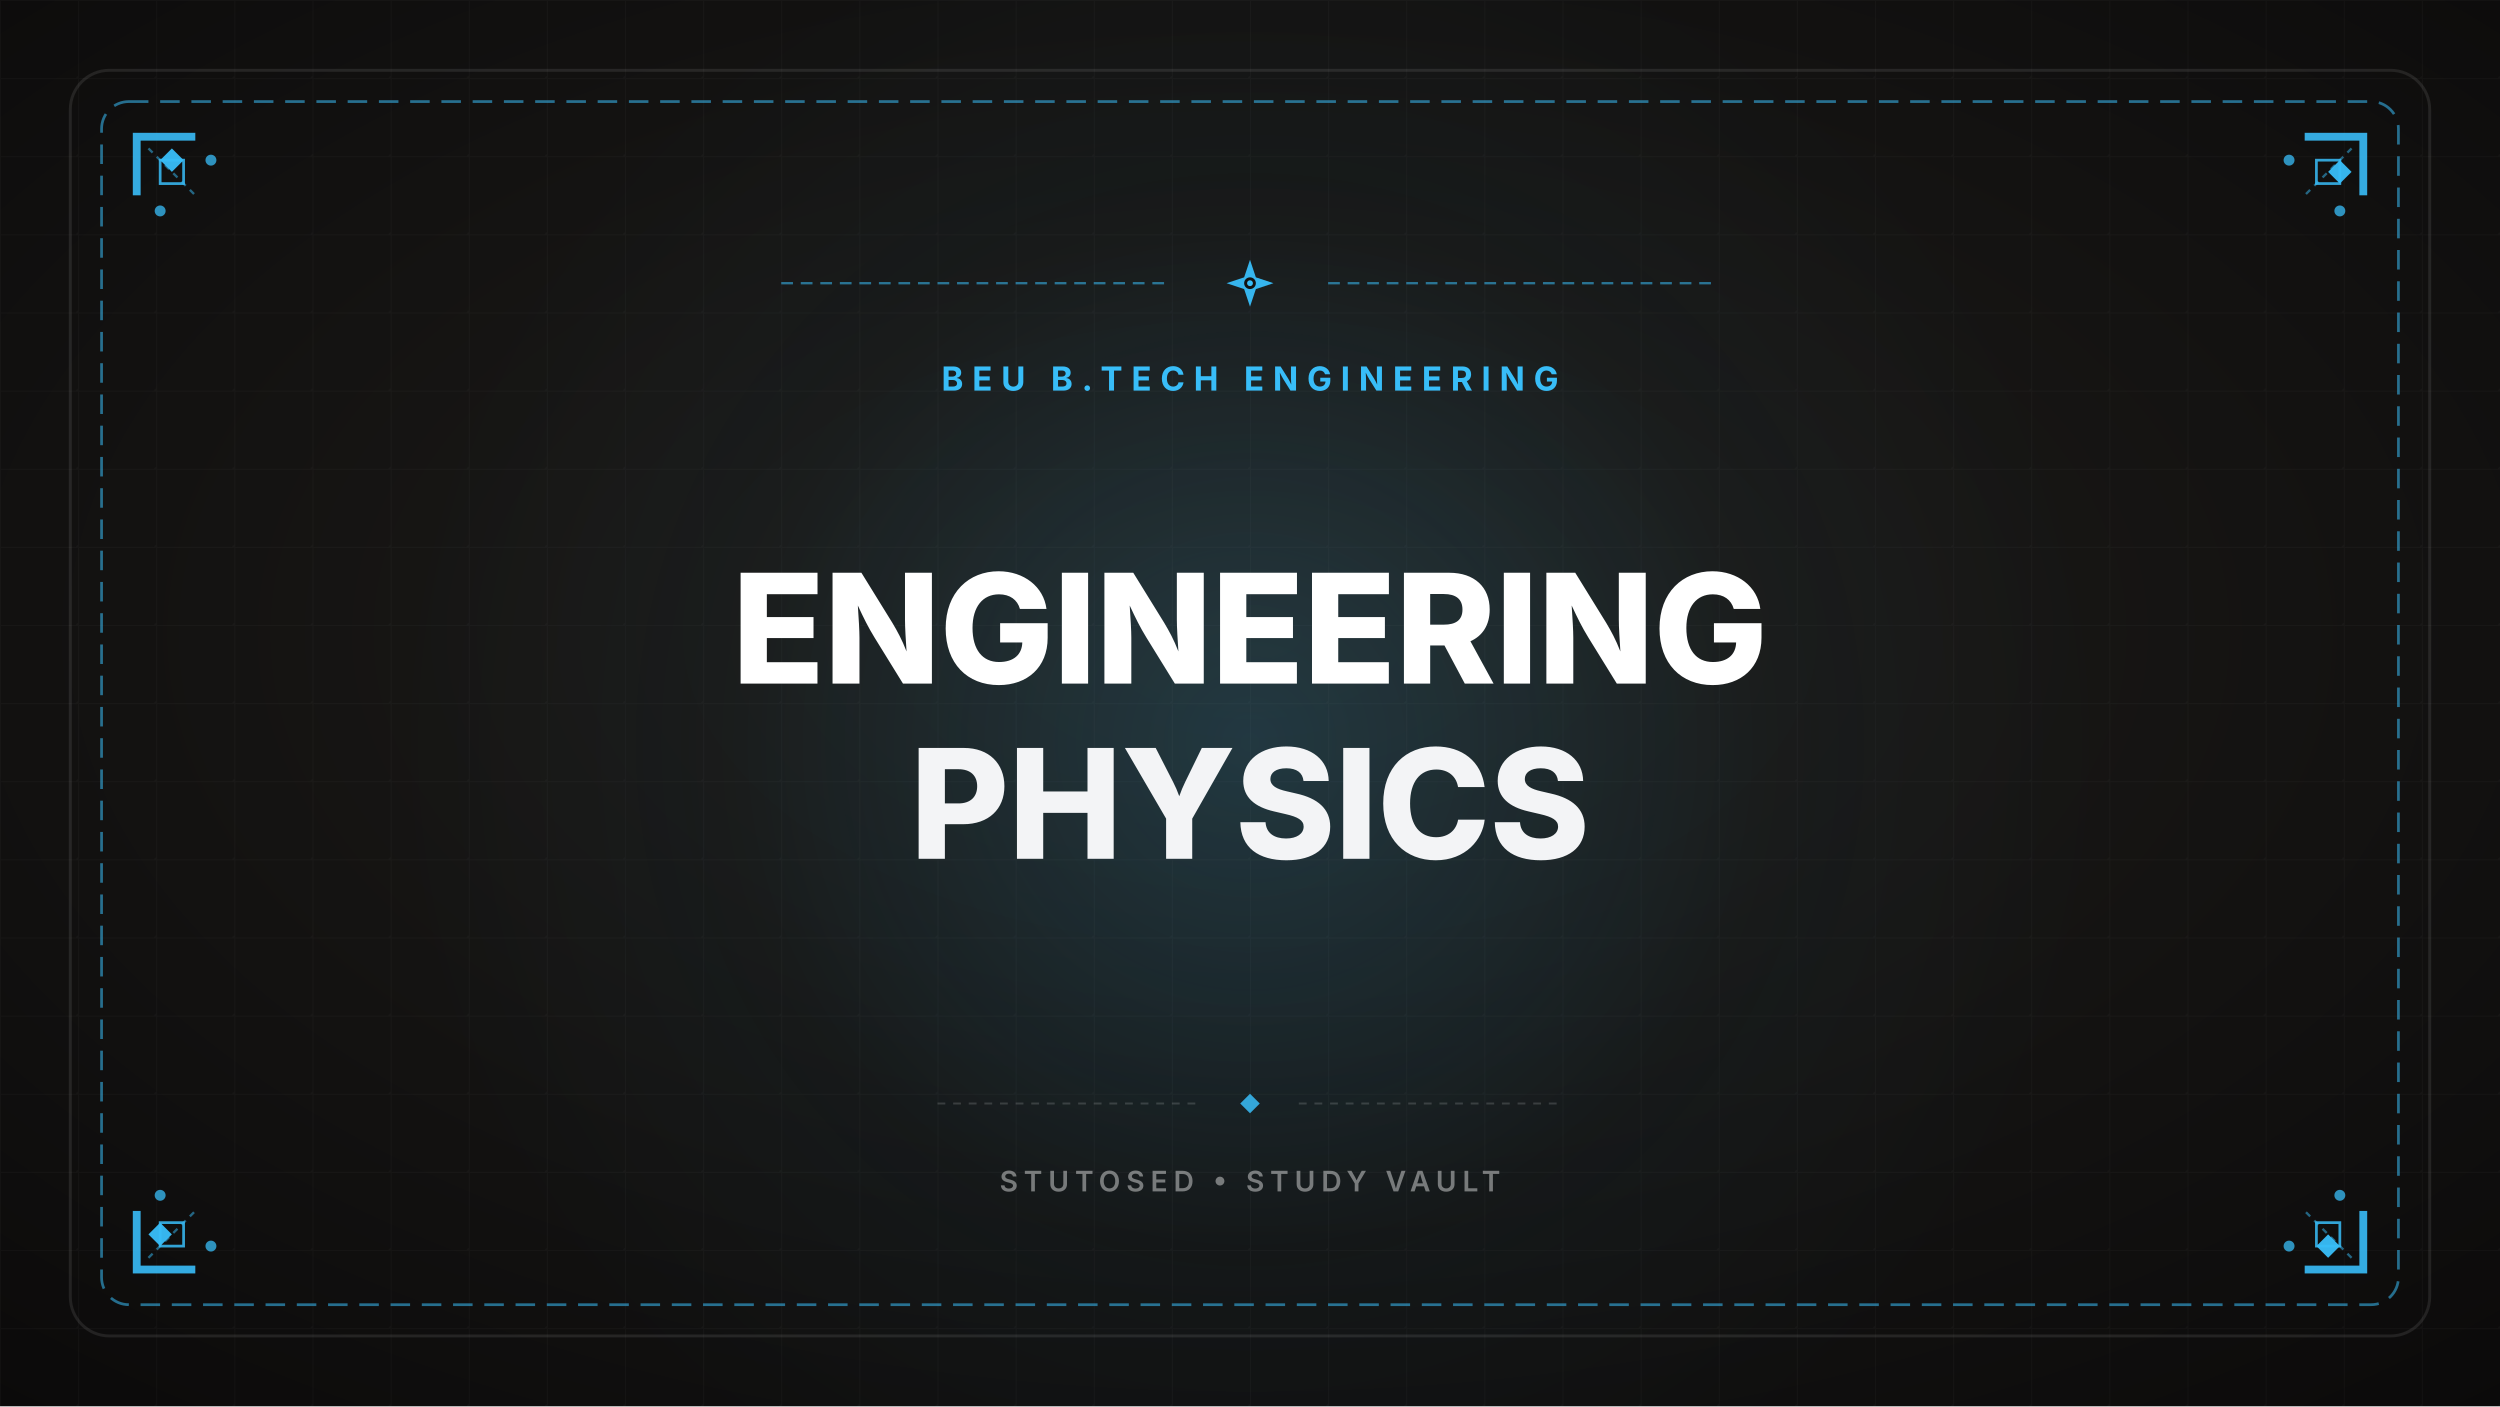
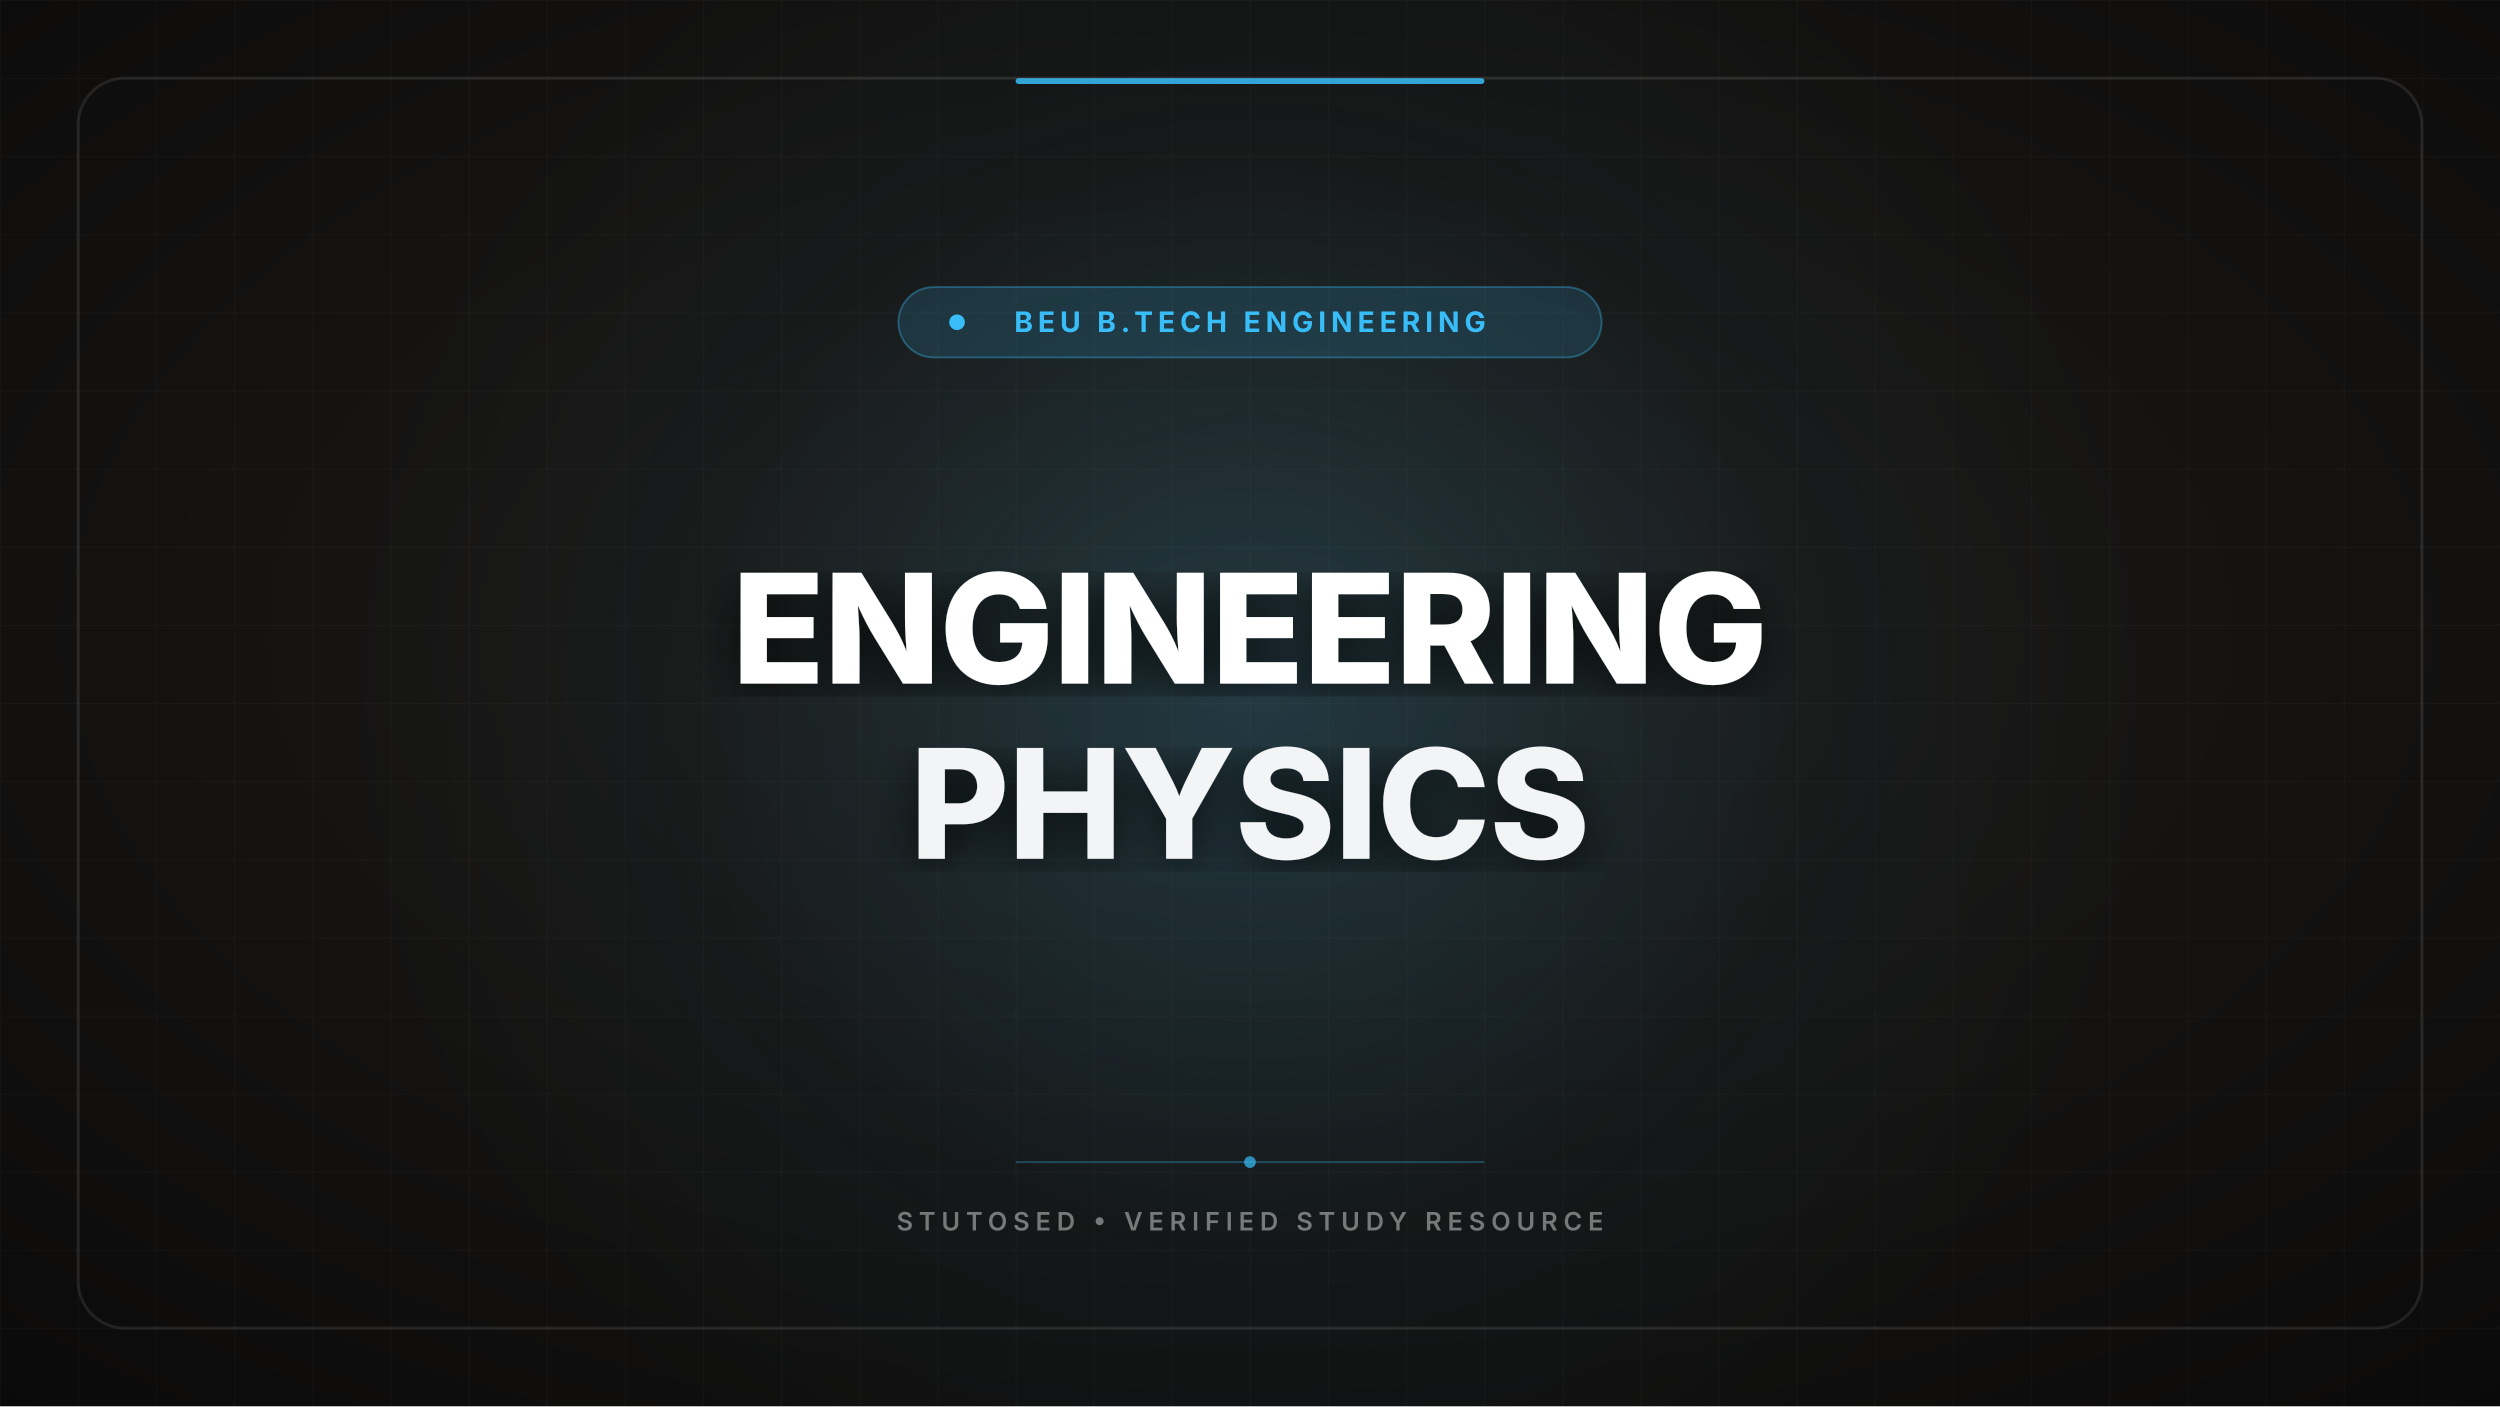
<svg xmlns="http://www.w3.org/2000/svg" viewBox="0 0 1280 720" width="1280" height="720">
  <defs>
    <radialGradient id="bg-grad" cx="50%" cy="45%" r="75%">
      <stop offset="0%" stop-color="#1f1d1a" />
      <stop offset="60%" stop-color="#131211" />
      <stop offset="100%" stop-color="#0b0a0a" />
    </radialGradient>
    <radialGradient id="accent-glow-rad" cx="50%" cy="50%" r="50%">
      <stop offset="0%" stop-color="#38bdf8" stop-opacity="0.18" />
      <stop offset="60%" stop-color="#38bdf8" stop-opacity="0.03" />
      <stop offset="100%" stop-color="#38bdf8" stop-opacity="0" />
    </radialGradient>
+     <filter id="shadow" x="-10%" y="-10%" width="120%" height="120%">
+       <feDropShadow dx="0" dy="6" stdDeviation="12" flood-color="#000000" flood-opacity="0.75" />
+     </filter>
    <pattern id="grid-pattern" width="40" height="40" patternUnits="userSpaceOnUse">
      <path d="M 40 0 L 0 0 0 40" fill="none" stroke="rgba(255,255,255,0.025)" stroke-width="1" />
      <circle cx="40" cy="40" r="1" fill="rgba(255,255,255,0.025)" />
    </pattern>
  </defs>
  <rect width="1280" height="720" fill="url(#bg-grad)" />
  <rect width="1280" height="720" fill="url(#grid-pattern)" />
-   <circle cx="640" cy="380" r="440" fill="url(#accent-glow-rad)" />
-   <rect x="36" y="36" width="1208" height="648" rx="20" fill="none" stroke="rgba(255,255,255,0.09)" stroke-width="1.5" />
-   <rect x="52" y="52" width="1176" height="616" rx="14" fill="none" stroke="#38bdf8" stroke-width="1.4" stroke-dasharray="10 6" opacity="0.55" />
-   <g transform="translate(68, 68) rotate(0)">
-     <path d="M 0 0 L 32 0 L 32 4 L 4 4 L 4 32 L 0 32 Z" fill="#38bdf8" opacity="0.9" />
-     <polygon points="14,14 26,14 26,26 14,26" fill="none" stroke="#38bdf8" stroke-width="1.4" opacity="0.85" />
-     <polygon points="20,8 26,14 20,20 14,14" fill="#38bdf8" opacity="0.95" />
-     <circle cx="40" cy="14" r="2.8" fill="#38bdf8" opacity="0.75" />
-     <circle cx="14" cy="40" r="2.8" fill="#38bdf8" opacity="0.75" />
-     <line x1="8" y1="8" x2="32" y2="32" stroke="#38bdf8" stroke-width="1.2" opacity="0.5" stroke-dasharray="3,3" />
-   </g>
-   <g transform="translate(1212, 68) rotate(90)">
-     <path d="M 0 0 L 32 0 L 32 4 L 4 4 L 4 32 L 0 32 Z" fill="#38bdf8" opacity="0.9" />
-     <polygon points="14,14 26,14 26,26 14,26" fill="none" stroke="#38bdf8" stroke-width="1.4" opacity="0.85" />
-     <polygon points="20,8 26,14 20,20 14,14" fill="#38bdf8" opacity="0.95" />
-     <circle cx="40" cy="14" r="2.8" fill="#38bdf8" opacity="0.75" />
-     <circle cx="14" cy="40" r="2.8" fill="#38bdf8" opacity="0.75" />
-     <line x1="8" y1="8" x2="32" y2="32" stroke="#38bdf8" stroke-width="1.2" opacity="0.5" stroke-dasharray="3,3" />
-   </g>
-   <g transform="translate(1212, 652) rotate(180)">
-     <path d="M 0 0 L 32 0 L 32 4 L 4 4 L 4 32 L 0 32 Z" fill="#38bdf8" opacity="0.9" />
-     <polygon points="14,14 26,14 26,26 14,26" fill="none" stroke="#38bdf8" stroke-width="1.4" opacity="0.85" />
-     <polygon points="20,8 26,14 20,20 14,14" fill="#38bdf8" opacity="0.95" />
-     <circle cx="40" cy="14" r="2.8" fill="#38bdf8" opacity="0.75" />
-     <circle cx="14" cy="40" r="2.8" fill="#38bdf8" opacity="0.75" />
-     <line x1="8" y1="8" x2="32" y2="32" stroke="#38bdf8" stroke-width="1.2" opacity="0.5" stroke-dasharray="3,3" />
-   </g>
-   <g transform="translate(68, 652) rotate(270)">
-     <path d="M 0 0 L 32 0 L 32 4 L 4 4 L 4 32 L 0 32 Z" fill="#38bdf8" opacity="0.9" />
-     <polygon points="14,14 26,14 26,26 14,26" fill="none" stroke="#38bdf8" stroke-width="1.4" opacity="0.85" />
-     <polygon points="20,8 26,14 20,20 14,14" fill="#38bdf8" opacity="0.95" />
-     <circle cx="40" cy="14" r="2.8" fill="#38bdf8" opacity="0.75" />
-     <circle cx="14" cy="40" r="2.8" fill="#38bdf8" opacity="0.75" />
-     <line x1="8" y1="8" x2="32" y2="32" stroke="#38bdf8" stroke-width="1.2" opacity="0.5" stroke-dasharray="3,3" />
-   </g>
-   <g transform="translate(640, 145)">
-     <line x1="-240" y1="0" x2="-40" y2="0" stroke="#38bdf8" stroke-width="1.2" stroke-dasharray="6 4" opacity="0.55" />
-     <polygon points="0,-12 3,-3 12,0 3,3 0,12 -3,3 -12,0 -3,-3" fill="#38bdf8" opacity="0.95" />
-     <circle cx="0" cy="0" r="3" fill="#131211" />
-     <circle cx="0" cy="0" r="1.5" fill="#38bdf8" />
-     <line x1="40" y1="0" x2="240" y2="0" stroke="#38bdf8" stroke-width="1.2" stroke-dasharray="6 4" opacity="0.55" />
-   </g>
-   <g transform="translate(640, 200)">
-     <text x="0" y="0" text-anchor="middle" font-family="'Space Grotesk', -apple-system, system-ui, sans-serif" font-size="17" font-weight="700" letter-spacing="4.5" fill="#38bdf8" text-transform="uppercase">
+   <circle cx="640" cy="360" r="460" fill="url(#accent-glow-rad)" />
+   <rect x="40" y="40" width="1200" height="640" rx="24" fill="none" stroke="rgba(255,255,255,0.09)" stroke-width="1.5" />
+   <rect x="520" y="40" width="240" height="3" rx="1.5" fill="#38bdf8" opacity="0.85" />
+   <g transform="translate(640, 165)">
+     <rect x="-180" y="-18" width="360" height="36" rx="18" fill="#38bdf8" fill-opacity="0.15" stroke="#38bdf8" stroke-opacity="0.35" stroke-width="1" />
+     <circle cx="-150" cy="0" r="4" fill="#38bdf8" />
+     <text x="0" y="5" text-anchor="middle" font-family="'Space Grotesk', -apple-system, system-ui, sans-serif" font-size="14.5" font-weight="700" letter-spacing="2.5" fill="#38bdf8" text-transform="uppercase">
      BEU B.TECH ENGINEERING
    </text>
  </g>
  <g>
-     <text x="640" y="350" text-anchor="middle" font-family="'Space Grotesk', -apple-system, system-ui, sans-serif" font-size="78" font-weight="800" letter-spacing="-0.5" fill="#FFFFFF">ENGINEERING</text>
-     <text x="640" y="439.7" text-anchor="middle" font-family="'Space Grotesk', -apple-system, system-ui, sans-serif" font-size="78" font-weight="800" letter-spacing="-0.5" fill="#F3F4F6">PHYSICS</text>
+     <text x="640" y="350" text-anchor="middle" font-family="'Space Grotesk', -apple-system, system-ui, sans-serif" font-size="78" font-weight="800" letter-spacing="-0.5" fill="#FFFFFF" filter="url(#shadow)">ENGINEERING</text>
+     <text x="640" y="439.7" text-anchor="middle" font-family="'Space Grotesk', -apple-system, system-ui, sans-serif" font-size="78" font-weight="800" letter-spacing="-0.5" fill="#F3F4F6" filter="url(#shadow)">PHYSICS</text>
  </g>
-   <g transform="translate(640, 565)">
-     <line x1="-160" y1="0" x2="-25" y2="0" stroke="rgba(255,255,255,0.15)" stroke-width="1" stroke-dasharray="4 4" />
-     <polygon points="0,-5 5,0 0,5 -5,0" fill="#38bdf8" opacity="0.85" />
-     <line x1="25" y1="0" x2="160" y2="0" stroke="rgba(255,255,255,0.15)" stroke-width="1" stroke-dasharray="4 4" />
+   <g transform="translate(640, 595)">
+     <line x1="-120" y1="0" x2="120" y2="0" stroke="#38bdf8" stroke-opacity="0.3" stroke-width="1" />
+     <circle cx="0" cy="0" r="3" fill="#38bdf8" opacity="0.7" />
  </g>
-   <g transform="translate(640, 610)">
-     <text x="0" y="0" text-anchor="middle" font-family="'Space Grotesk', -apple-system, system-ui, sans-serif" font-size="14.5" font-weight="600" letter-spacing="3" fill="rgba(255,255,255,0.42)">
-       STUTOSED • STUDY VAULT
+   <g transform="translate(640, 630)">
+     <text x="0" y="0" text-anchor="middle" font-family="'Space Grotesk', -apple-system, system-ui, sans-serif" font-size="13" font-weight="600" letter-spacing="3" fill="rgba(255,255,255,0.42)">
+       STUTOSED • VERIFIED STUDY RESOURCE
    </text>
  </g>
</svg>
